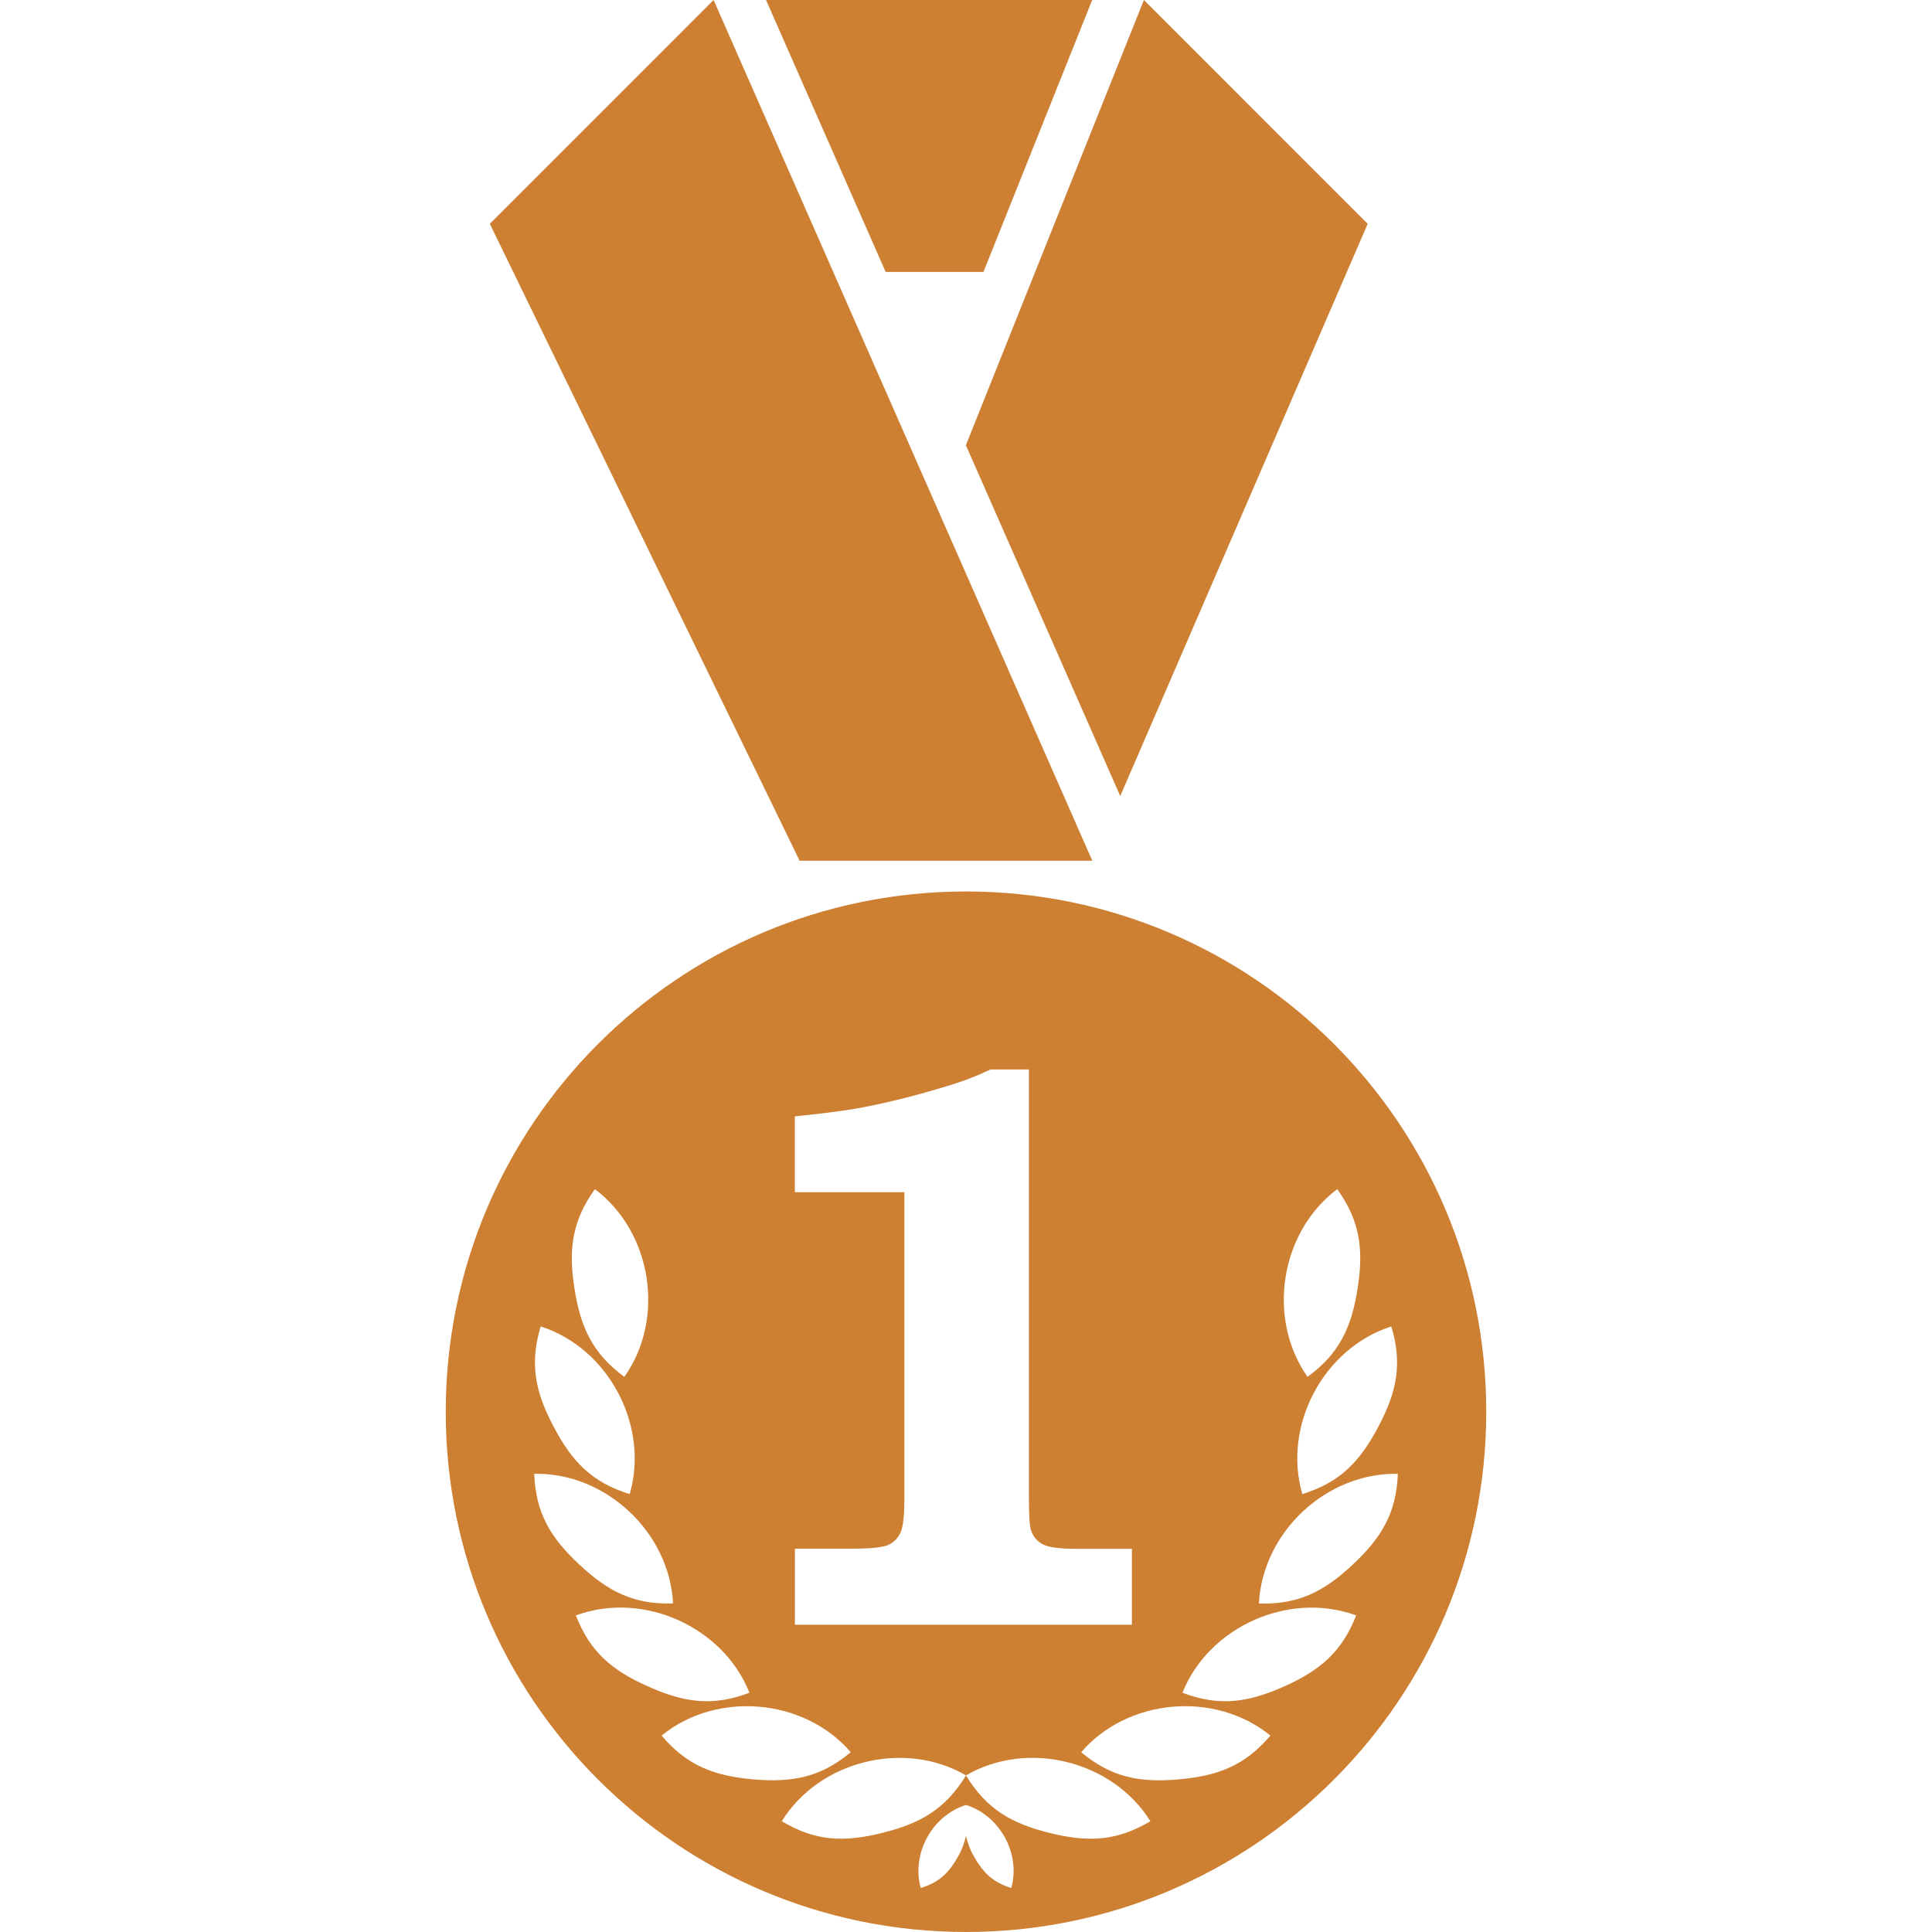
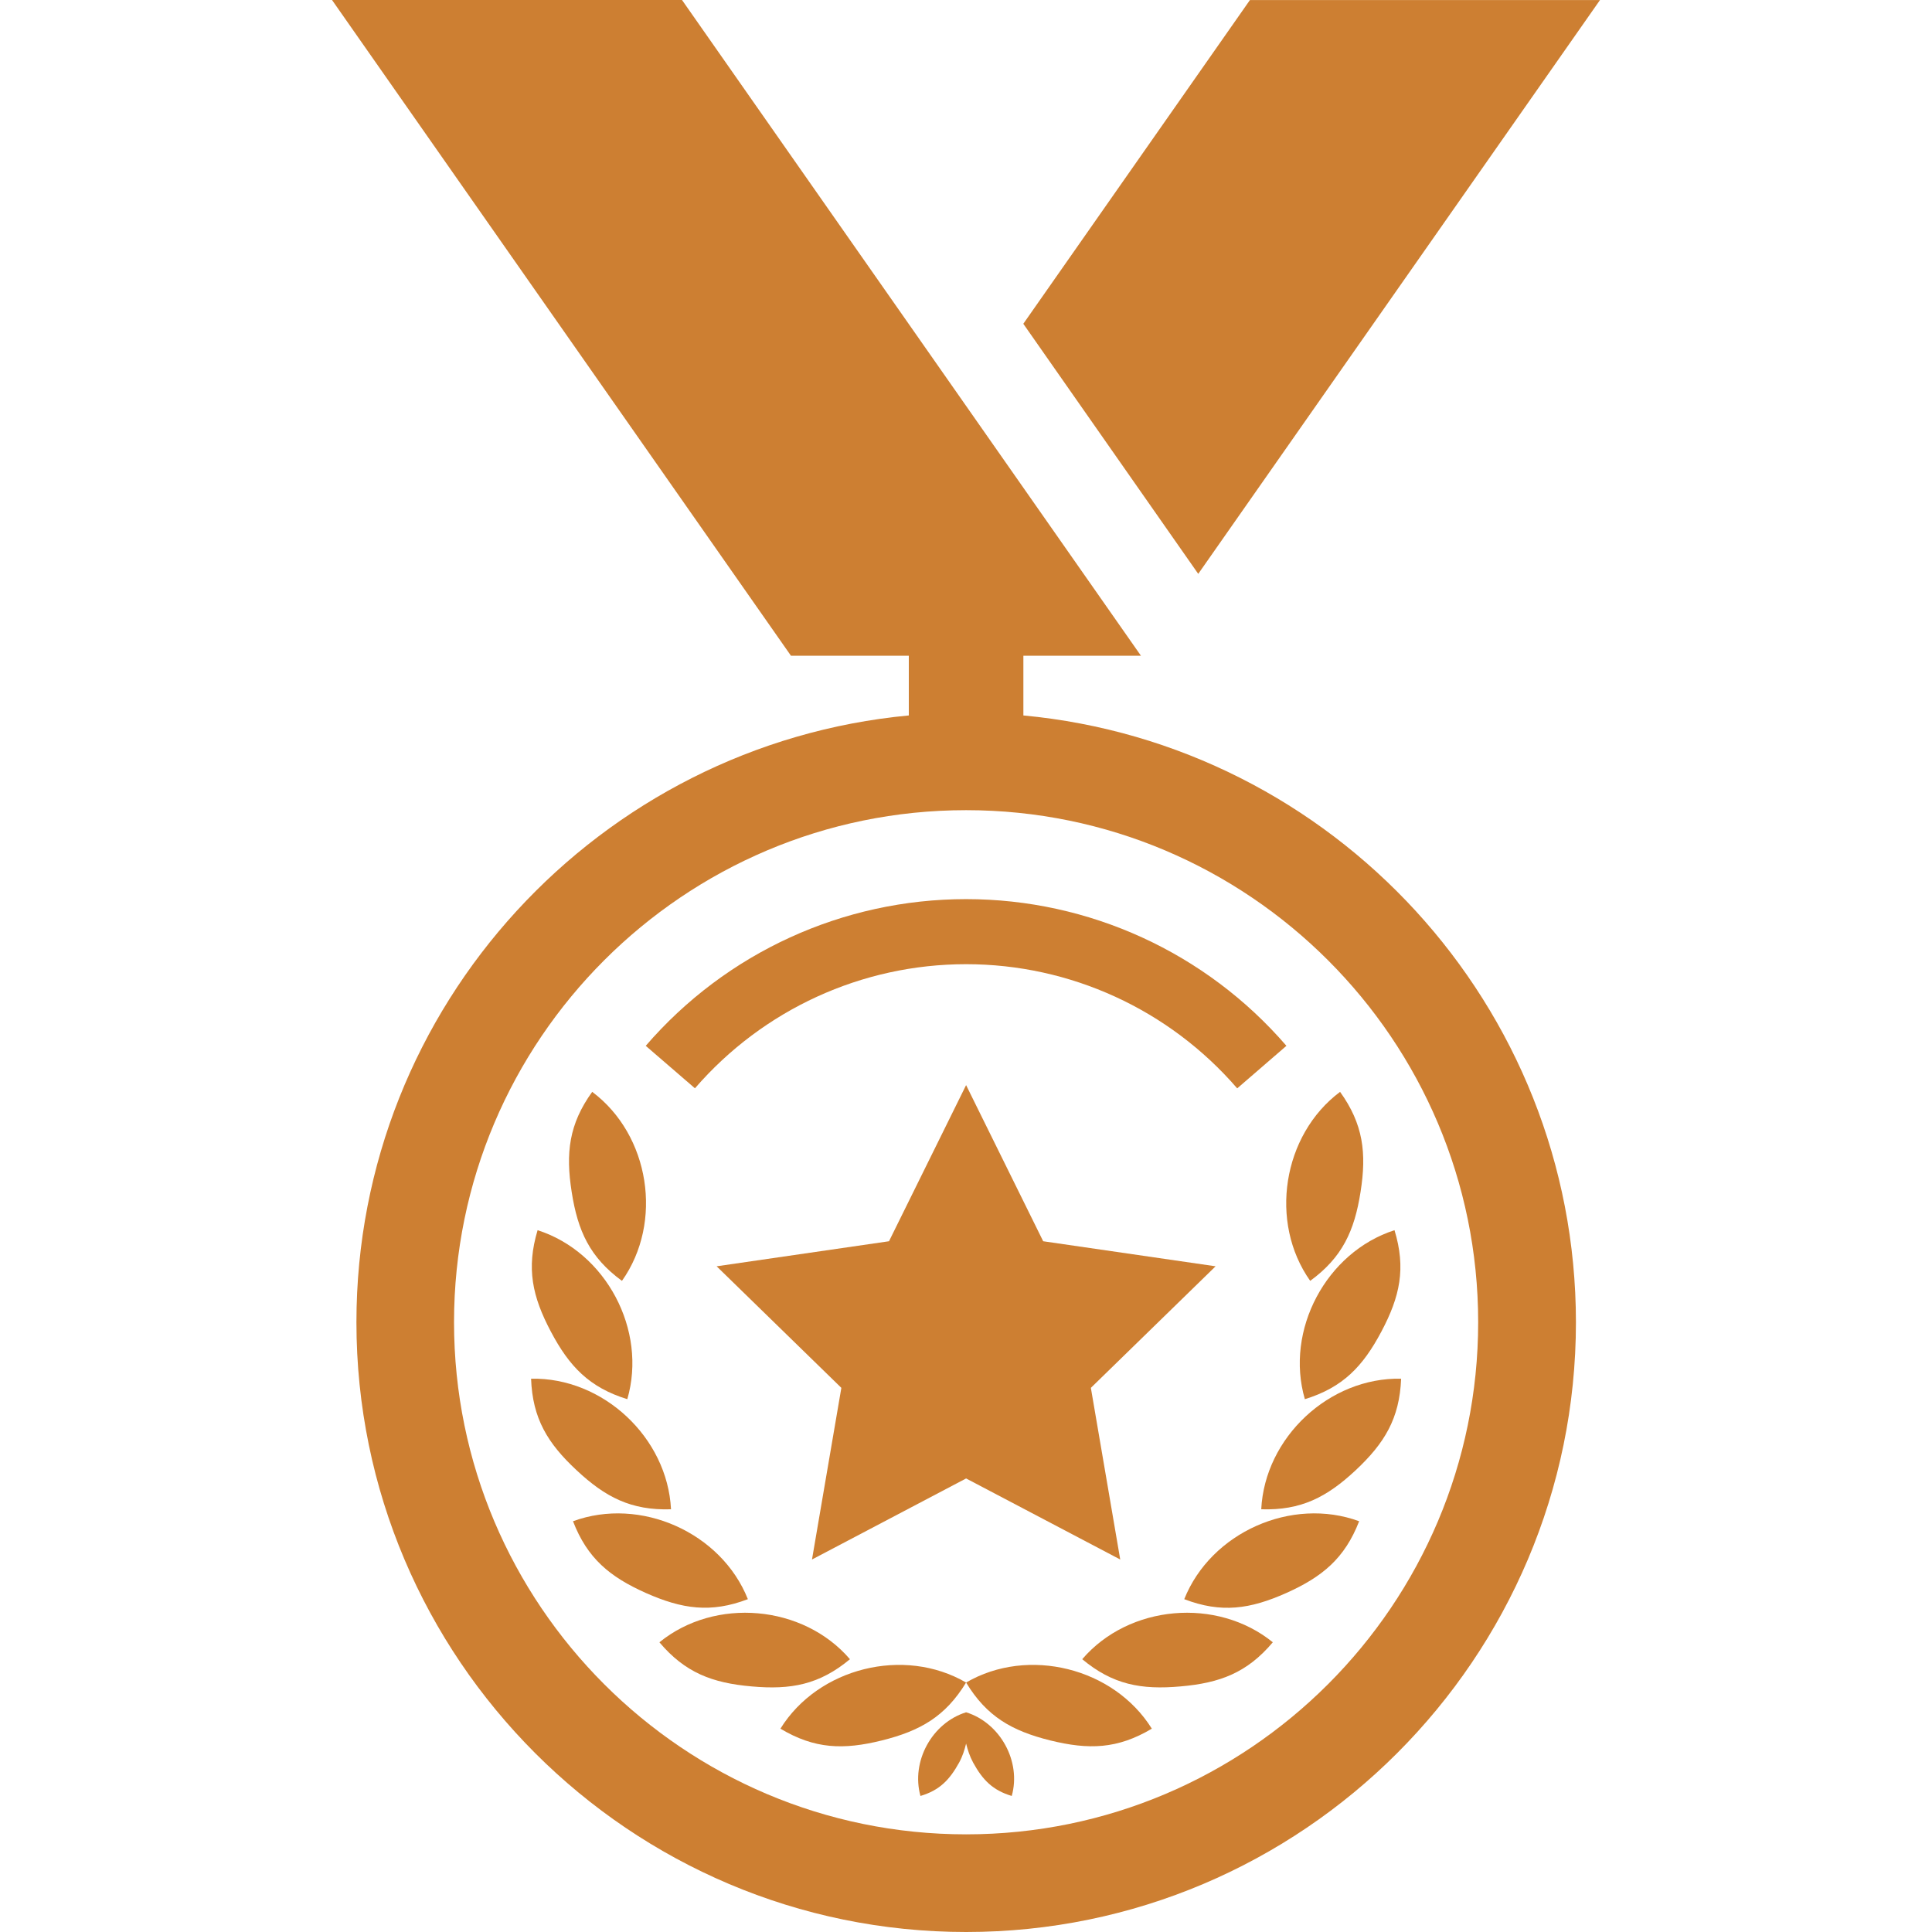
- <svg xmlns="http://www.w3.org/2000/svg" version="1.1" id="Capa_1" x="0px" y="0px" width="512px" height="512px" viewBox="0 0 181.594 181.593" style="enable-background:new 0 0 181.594 181.593;" xml:space="preserve">
+ <svg xmlns="http://www.w3.org/2000/svg" version="1.1" id="Capa_1" x="0px" y="0px" width="512px" height="512px" viewBox="0 0 185.043 185.043" style="enable-background:new 0 0 185.043 185.043;" xml:space="preserve">
  <g>
    <g>
-       <polygon points="105.295,74.821 128.553,21.035 107.519,0 90.786,41.847   " fill="#cd7f32" />
-       <polygon points="92.438,25.557 102.657,0 72.003,0 83.244,25.557   " fill="#cd7f32" />
-       <polygon points="102.668,80.901 67.073,0 46.04,21.035 75.159,80.901   " fill="#cd7f32" />
-       <path d="M90.797,83.792c-27.002,0-48.9,21.894-48.9,48.904c0,27.003,21.894,48.896,48.9,48.896c27.008,0,48.9-21.894,48.9-48.896    C139.697,105.686,117.8,83.792,90.797,83.792z M129.538,134.13c-1.719,3.25-3.596,5.215-7.13,6.303    c-1.872-6.424,1.984-13.713,8.364-15.759C131.845,128.23,131.271,130.868,129.538,134.13z M125.691,111.771    c2.161,3.01,2.487,5.701,1.913,9.347c-0.574,3.644-1.702,6.102-4.706,8.296C119.042,123.937,120.321,115.798,125.691,111.771z     M131.388,138.529c-0.145,3.711-1.556,6.024-4.249,8.542c-2.689,2.512-5.089,3.76-8.81,3.649    C118.663,144.019,124.677,138.387,131.388,138.529z M74.709,145.566h5.229c1.839,0,3.015-0.114,3.53-0.345    c0.516-0.229,0.901-0.607,1.16-1.138c0.257-0.525,0.379-1.637,0.379-3.327v-28.695H74.709v-7.13    c2.941-0.296,5.201-0.603,6.77-0.92c2.353-0.47,4.853-1.104,7.501-1.915c1.474-0.436,2.85-0.968,4.125-1.575h3.604v40.24    c0,1.741,0.071,2.786,0.22,3.131c0.224,0.607,0.607,1.039,1.173,1.304c0.561,0.256,1.601,0.382,3.113,0.382h5.175v7.136H74.716    v-7.147H74.709z M55.916,111.771c5.363,4.027,6.646,12.166,2.769,17.643c-2.993-2.201-4.118-4.652-4.688-8.296    C53.424,117.472,53.749,114.781,55.916,111.771z M50.819,124.674c6.385,2.046,10.234,9.335,8.369,15.759    c-3.546-1.088-5.418-3.053-7.132-6.303C50.324,130.868,49.752,128.23,50.819,124.674z M63.262,150.71    c-3.716,0.12-6.118-1.139-8.801-3.646c-2.701-2.517-4.106-4.832-4.249-8.536C56.919,138.387,62.931,144.019,63.262,150.71z     M54.129,151.836c6.299-2.32,13.833,1.04,16.312,7.268c-3.464,1.318-6.137,0.921-9.51-0.581    C57.563,157.024,55.462,155.295,54.129,151.836z M70.784,167.246c-3.667-0.328-6.206-1.285-8.598-4.114    c5.194-4.235,13.415-3.513,17.779,1.564C77.109,167.071,74.464,167.563,70.784,167.246z M95.052,177.452    c-1.769-0.525-2.703-1.494-3.588-3.103c-0.347-0.624-0.517-1.193-0.667-1.778c-0.148,0.585-0.32,1.154-0.662,1.778    c-0.882,1.621-1.814,2.577-3.594,3.107c-0.893-3.218,1.068-6.812,4.256-7.803C93.979,170.639,95.959,174.239,95.052,177.452z     M98.646,172.281c-3.571-0.887-5.924-2.233-7.85-5.406c-1.935,3.173-4.286,4.52-7.854,5.399c-3.582,0.895-6.271,0.816-9.459-1.094    c3.529-5.696,11.53-7.677,17.318-4.306c5.782-3.371,13.781-1.391,17.328,4.306C104.923,173.09,102.232,173.168,98.646,172.281z     M110.811,167.246c-3.675,0.329-6.336-0.175-9.188-2.55c4.373-5.077,12.582-5.8,17.784-1.564    C117.011,165.96,114.477,166.917,110.811,167.246z M120.662,158.531c-3.379,1.494-6.043,1.892-9.523,0.573    c2.496-6.222,10.024-9.576,16.328-7.268C126.126,155.295,124.033,157.024,120.662,158.531z" fill="#cd7f32" />
+       <polygon points="153.243,0.006 119.715,0.006 98.011,31.012 114.765,54.963   " fill="#cd7f32" />
+       <path d="M98.017,68.524v-5.717h11.262L65.321,0H31.8l43.958,62.807h11.286v5.717c-29.63,2.783-52.906,27.782-52.906,58.118    c0,32.199,26.199,58.401,58.398,58.401c32.196,0,58.404-26.202,58.404-58.401C150.928,96.294,127.656,71.301,98.017,68.524z     M92.531,175.69c-27.048,0-49.045-22-49.045-49.049c0-27.048,21.997-49.045,49.045-49.045c27.051,0,49.045,21.997,49.045,49.045    C141.576,153.69,119.582,175.69,92.531,175.69z" fill="#cd7f32" />
+       <path d="M92.531,92.348c9.977,0,19.439,4.336,25.967,11.893l4.713-4.074c-7.708-8.933-18.895-14.051-30.68-14.051    c-11.792,0-22.978,5.118-30.684,14.051l4.713,4.067C73.094,96.684,82.554,92.348,92.531,92.348z" fill="#cd7f32" />
+       <polygon points="99.914,118.884 92.531,103.93 85.147,118.884 68.637,121.283 80.583,132.926 77.771,149.366 92.531,141.603     107.293,149.366 104.481,132.926 116.427,121.283   " fill="#cd7f32" />
+       <path d="M92.531,161.149c1.97,3.258,4.39,4.634,8.065,5.547c3.684,0.907,6.441,0.828,9.724-1.127    C106.679,159.73,98.467,157.69,92.531,161.149z" fill="#cd7f32" />
+       <path d="M103.653,158.915c2.923,2.436,5.645,2.946,9.426,2.605c3.763-0.328,6.363-1.303,8.829-4.226    C116.561,152.959,108.134,153.69,103.653,158.915z" fill="#cd7f32" />
+       <path d="M113.425,153.166c3.562,1.364,6.314,0.95,9.773-0.591c3.452-1.546,5.596-3.318,6.979-6.874    C123.71,143.326,115.977,146.772,113.425,153.166z" fill="#cd7f32" />
+       <path d="M120.799,144.556c3.812,0.122,6.284-1.162,9.043-3.738c2.764-2.588,4.207-4.957,4.354-8.769    C127.315,131.903,121.14,137.682,120.799,144.556z" fill="#cd7f32" />
+       <path d="M124.977,134.01c3.641-1.12,5.565-3.142,7.331-6.479c1.778-3.35,2.368-6.053,1.254-9.706    C127.023,119.932,123.052,127.403,124.977,134.01z" fill="#cd7f32" />
+       <path d="M125.488,122.678c3.075-2.247,4.238-4.78,4.823-8.519c0.591-3.732,0.256-6.497-1.961-9.584    C122.833,108.703,121.518,117.069,125.488,122.678z" fill="#cd7f32" />
+       <path d="M74.747,165.569c3.273,1.955,6.038,2.041,9.715,1.127c3.672-0.913,6.086-2.289,8.068-5.547    C86.587,157.69,78.37,159.73,74.747,165.569z" fill="#cd7f32" />
+       <path d="M92.531,163.999c-3.267,1.017-5.289,4.707-4.372,8.014c1.83-0.543,2.783-1.535,3.699-3.186    c0.35-0.645,0.523-1.229,0.673-1.826c0.155,0.597,0.332,1.182,0.679,1.826c0.91,1.656,1.873,2.643,3.693,3.186    C97.832,168.706,95.797,165.01,92.531,163.999z" fill="#cd7f32" />
+       <path d="M63.157,157.295c2.457,2.91,5.063,3.897,8.829,4.226c3.772,0.341,6.491-0.17,9.42-2.605    C76.924,153.69,68.488,152.959,63.157,157.295z" fill="#cd7f32" />
+       <path d="M71.629,153.166c-2.542-6.388-10.281-9.84-16.748-7.465c1.373,3.556,3.522,5.328,6.984,6.874    C65.333,154.11,68.077,154.519,71.629,153.166z" fill="#cd7f32" />
+       <path d="M64.268,144.556c-0.344-6.874-6.519-12.652-13.402-12.507c0.137,3.812,1.586,6.187,4.36,8.769    C57.981,143.394,60.444,144.678,64.268,144.556z" fill="#cd7f32" />
+       <path d="M60.082,134.01c1.921-6.606-2.031-14.078-8.592-16.185c-1.096,3.653-0.505,6.356,1.267,9.706    C54.519,130.868,56.44,132.89,60.082,134.01z" fill="#cd7f32" />
+       <path d="M59.57,122.678c3.979-5.62,2.664-13.975-2.85-18.103c-2.226,3.087-2.554,5.852-1.964,9.596    C55.338,117.91,56.498,120.431,59.57,122.678z" fill="#cd7f32" />
    </g>
  </g>
  <g>
</g>
  <g>
</g>
  <g>
</g>
  <g>
</g>
  <g>
</g>
  <g>
</g>
  <g>
</g>
  <g>
</g>
  <g>
</g>
  <g>
</g>
  <g>
</g>
  <g>
</g>
  <g>
</g>
  <g>
</g>
  <g>
</g>
</svg>
